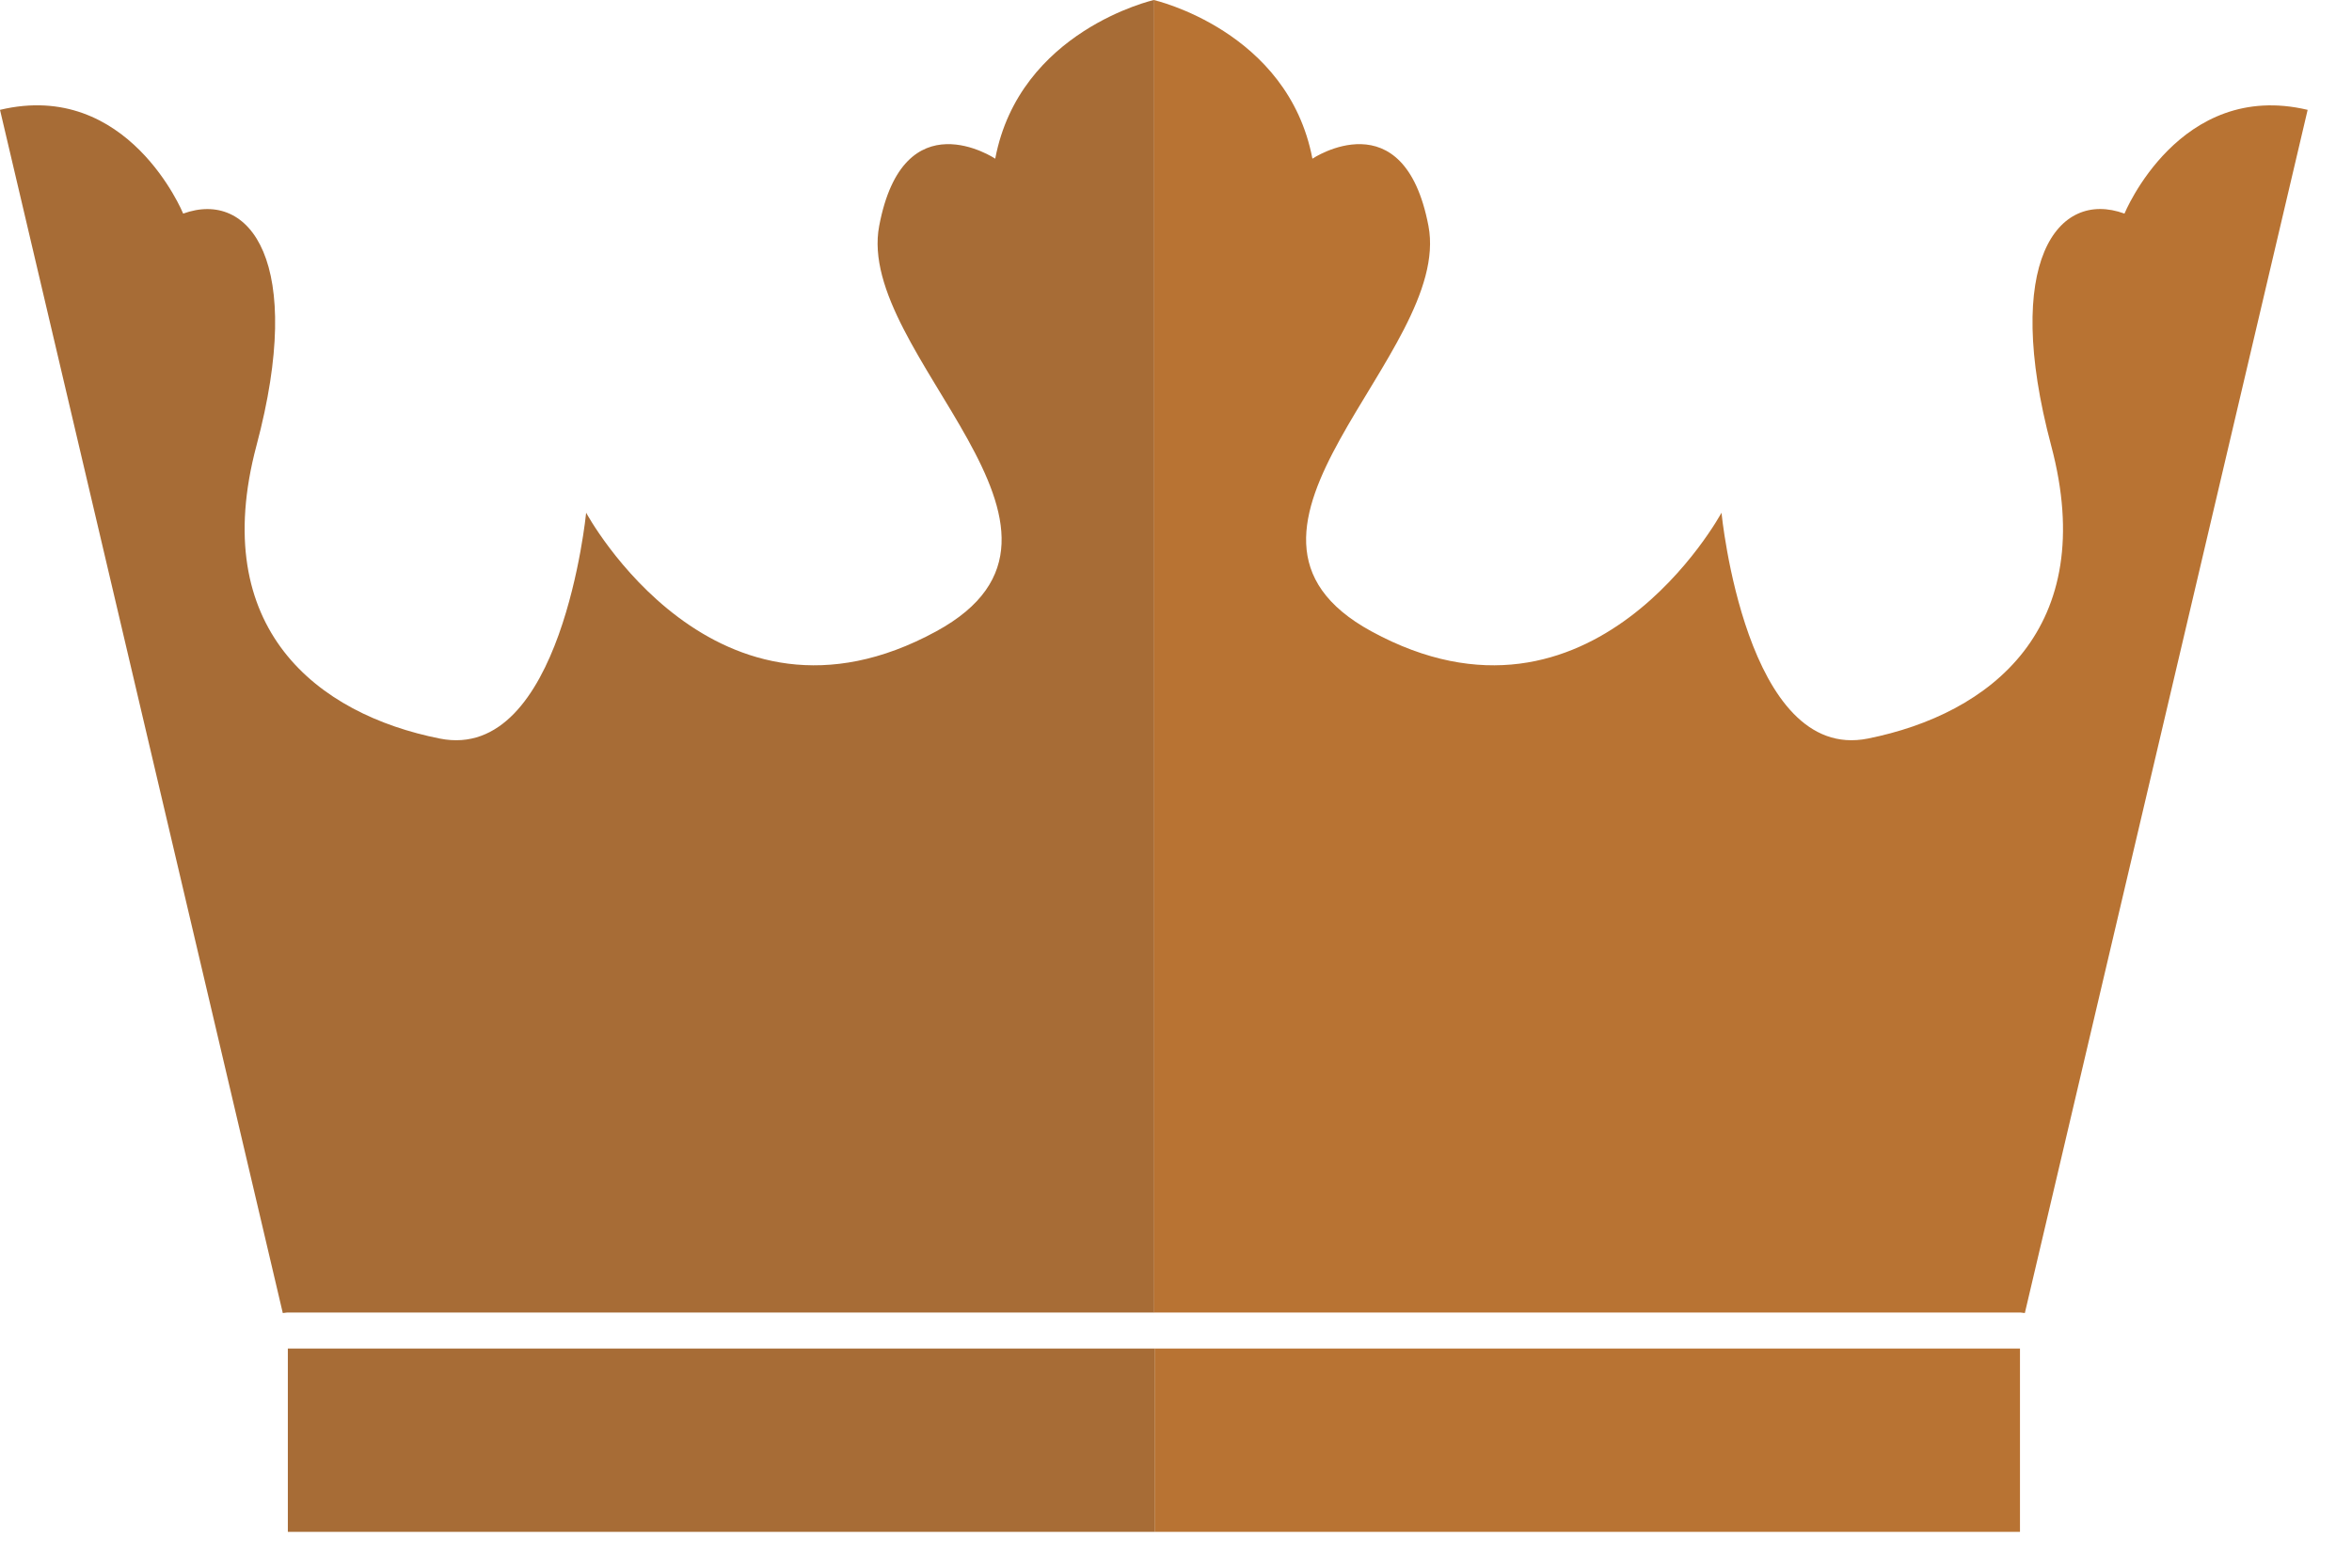
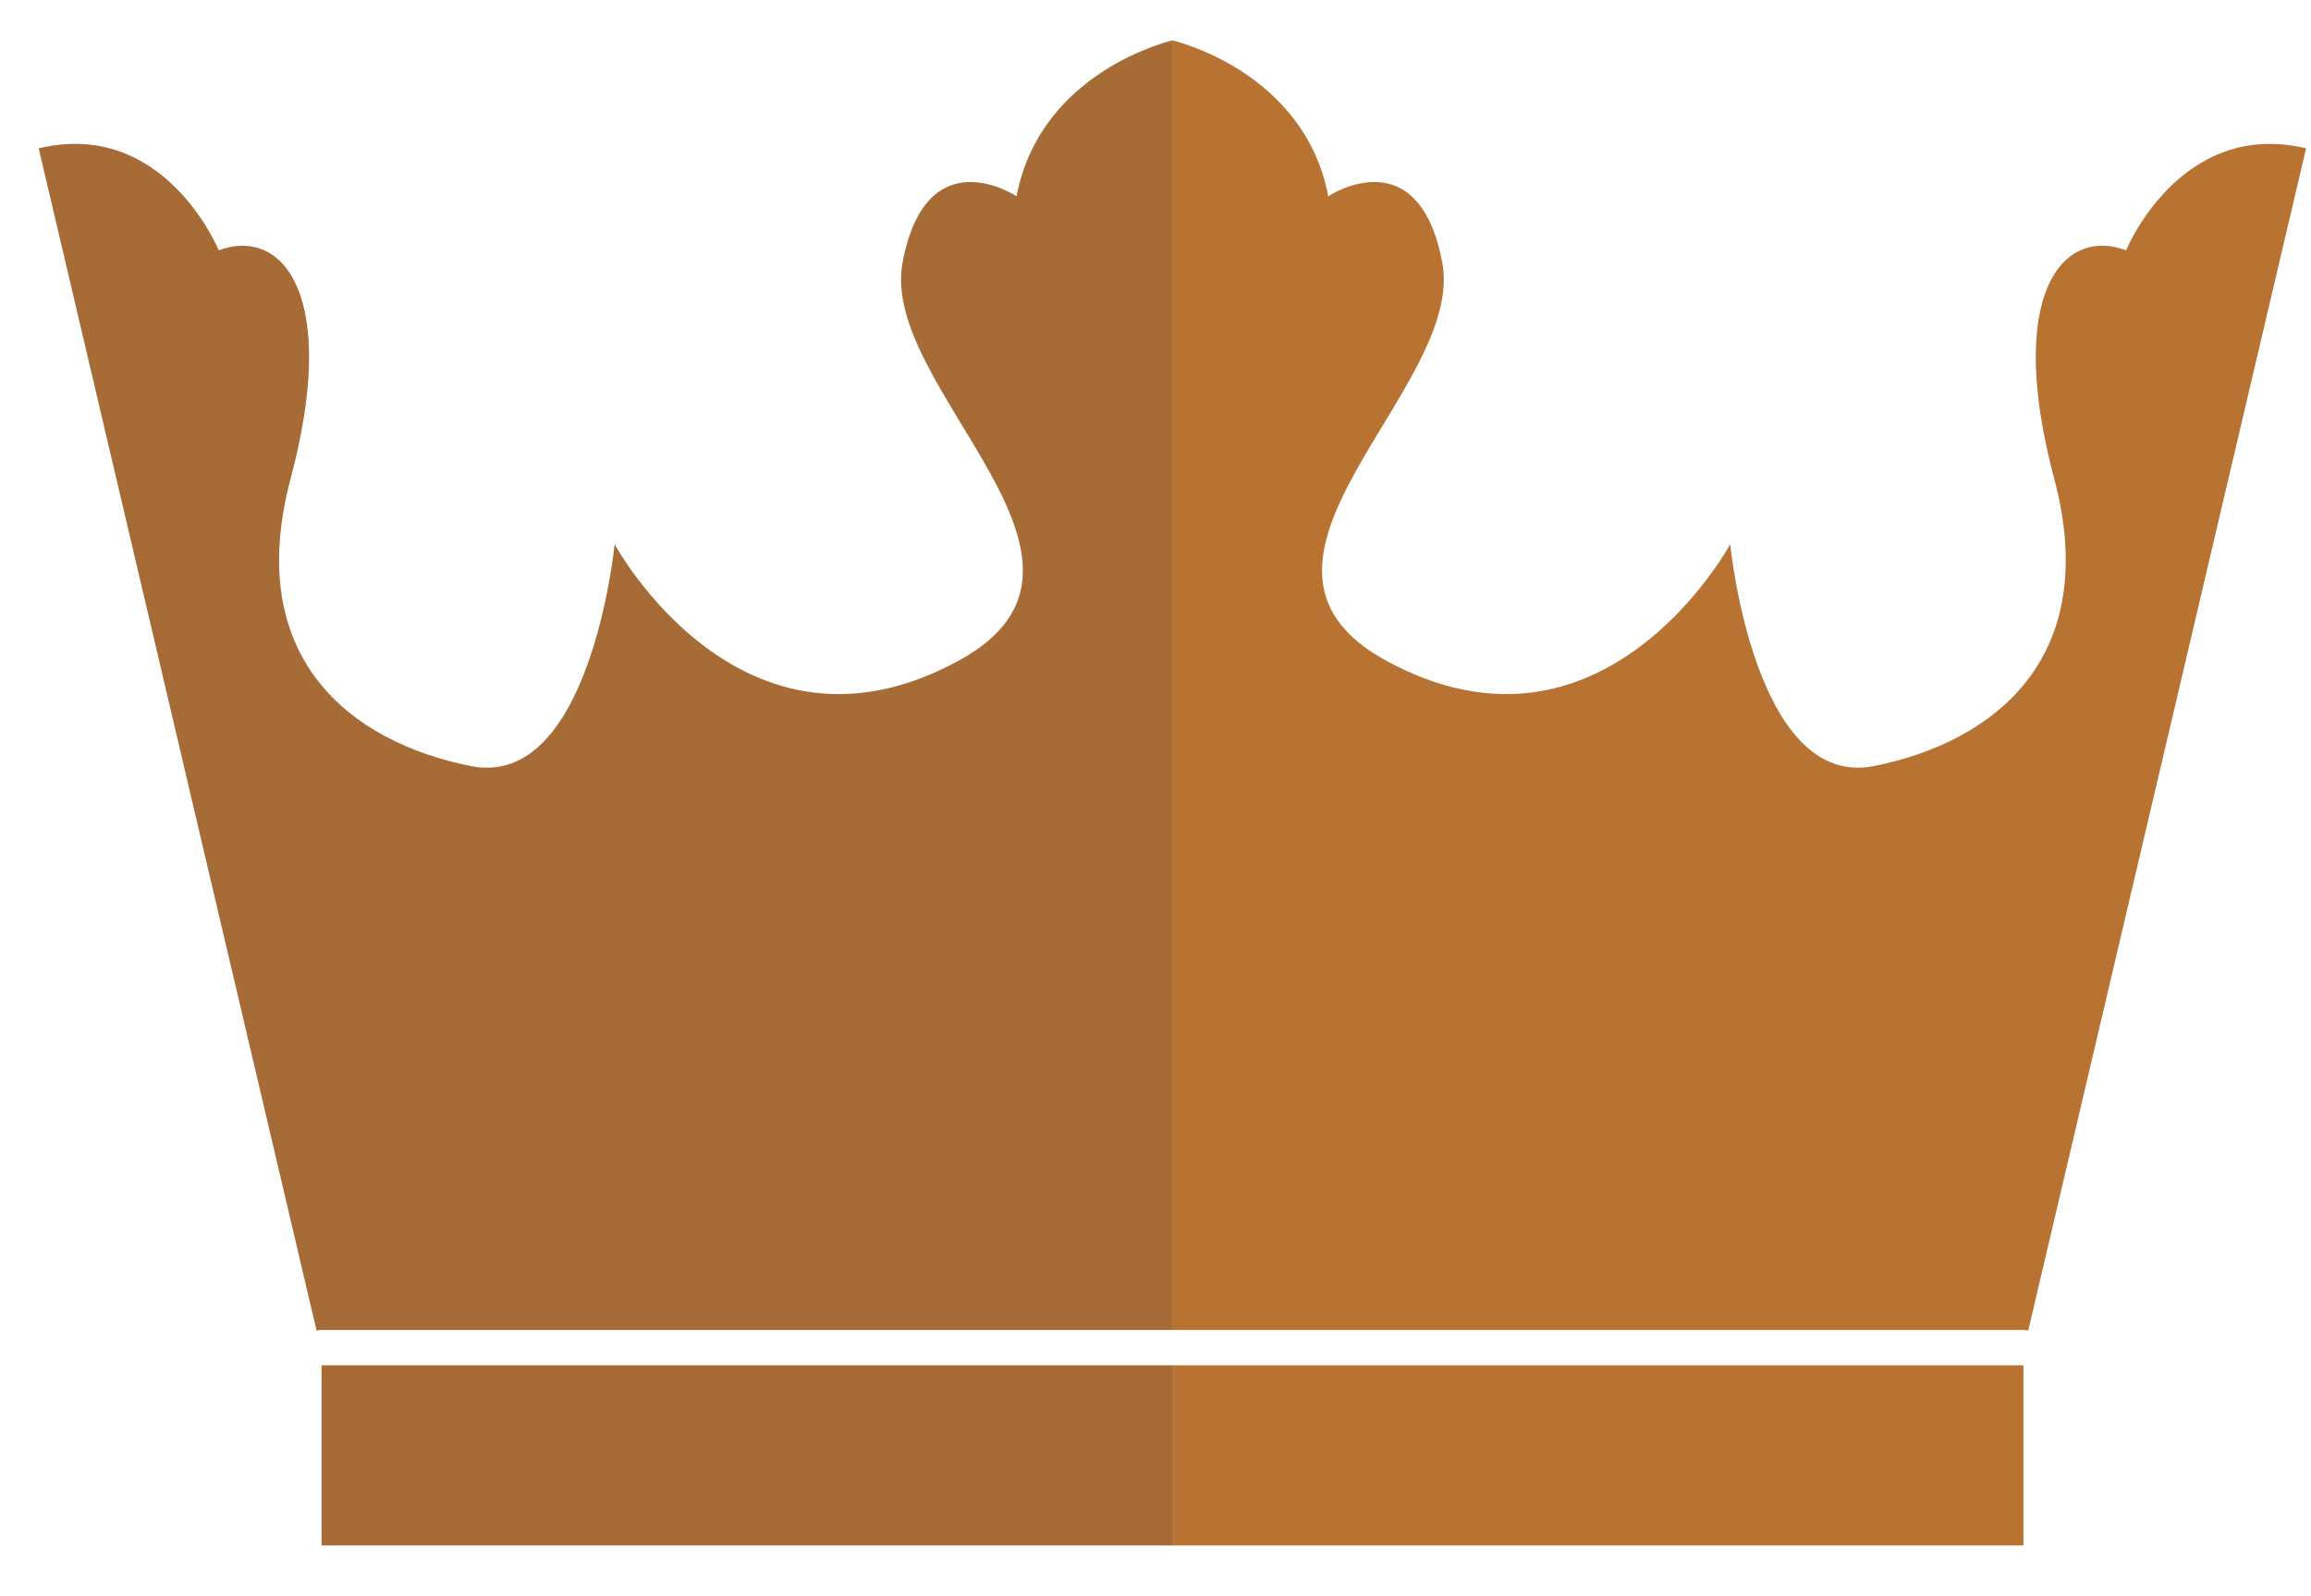
- <svg xmlns="http://www.w3.org/2000/svg" width="42" height="28" viewBox="0 0 42 28" fill="none">
-   <path d="M36.084 23.443L36.158 23.452L41.208 1.962C38.918 1.419 37.937 3.815 37.937 3.815C36.737 3.377 35.756 4.687 36.628 7.958C37.499 11.229 35.537 12.754 33.356 13.191C31.175 13.629 30.741 9.158 30.741 9.158C30.741 9.158 28.438 13.429 24.491 11.277C21.204 9.486 25.945 6.324 25.508 4.034C25.07 1.743 23.436 2.834 23.436 2.834C22.999 0.544 20.602 0 20.602 0V23.443H36.084Z" fill="#B87333" />
-   <path d="M36.071 24.086H20.618V27.36H36.071V24.086Z" fill="#B87333" />
-   <path d="M20.605 23.443V0C20.605 0 18.206 0.544 17.772 2.834C17.772 2.834 16.134 1.743 15.7 4.034C15.263 6.324 20.007 9.486 16.717 11.277C12.77 13.429 10.467 9.158 10.467 9.158C10.467 9.158 10.029 13.629 7.852 13.191C5.671 12.757 3.709 11.229 4.58 7.958C5.452 4.687 4.471 3.381 3.271 3.815C3.271 3.815 2.29 1.415 0 1.962L5.05 23.452L5.124 23.443H20.605Z" fill="#985416" fill-opacity="0.859" />
-   <path d="M20.618 24.086H5.14V27.36H20.618V24.086Z" fill="#985416" fill-opacity="0.859" />
+ <svg xmlns="http://www.w3.org/2000/svg" width="42" height="29" viewBox="0 0 42 29" fill="none">
+   <path d="M36.787 24.177L36.861 24.187L41.911 2.696C39.621 2.153 38.64 4.549 38.64 4.549C37.44 4.112 36.459 5.421 37.331 8.692C38.203 11.963 36.241 13.488 34.06 13.926C31.879 14.363 31.445 9.892 31.445 9.892C31.445 9.892 29.142 14.164 25.195 12.012C21.907 10.22 26.649 7.058 26.211 4.768C25.774 2.478 24.14 3.568 24.14 3.568C23.702 1.278 21.306 0.734 21.306 0.734V24.177H36.787Z" fill="#B87333" />
+   <path d="M36.774 24.82H21.322V28.095H36.774V24.82Z" fill="#B87333" />
+   <path d="M21.309 24.177V0.734C21.309 0.734 18.909 1.278 18.475 3.568C18.475 3.568 16.838 2.478 16.404 4.768C15.966 7.058 20.711 10.22 17.42 12.012C13.473 14.164 11.17 9.892 11.17 9.892C11.17 9.892 10.733 14.363 8.555 13.926C6.374 13.491 4.412 11.963 5.284 8.692C6.156 5.421 5.174 4.115 3.975 4.549C3.975 4.549 2.994 2.15 0.703 2.696L5.753 24.187L5.827 24.177H21.309Z" fill="#985416" fill-opacity="0.859" />
+   <path d="M21.322 24.82H5.844V28.095H21.322V24.82Z" fill="#985416" fill-opacity="0.859" />
</svg>
